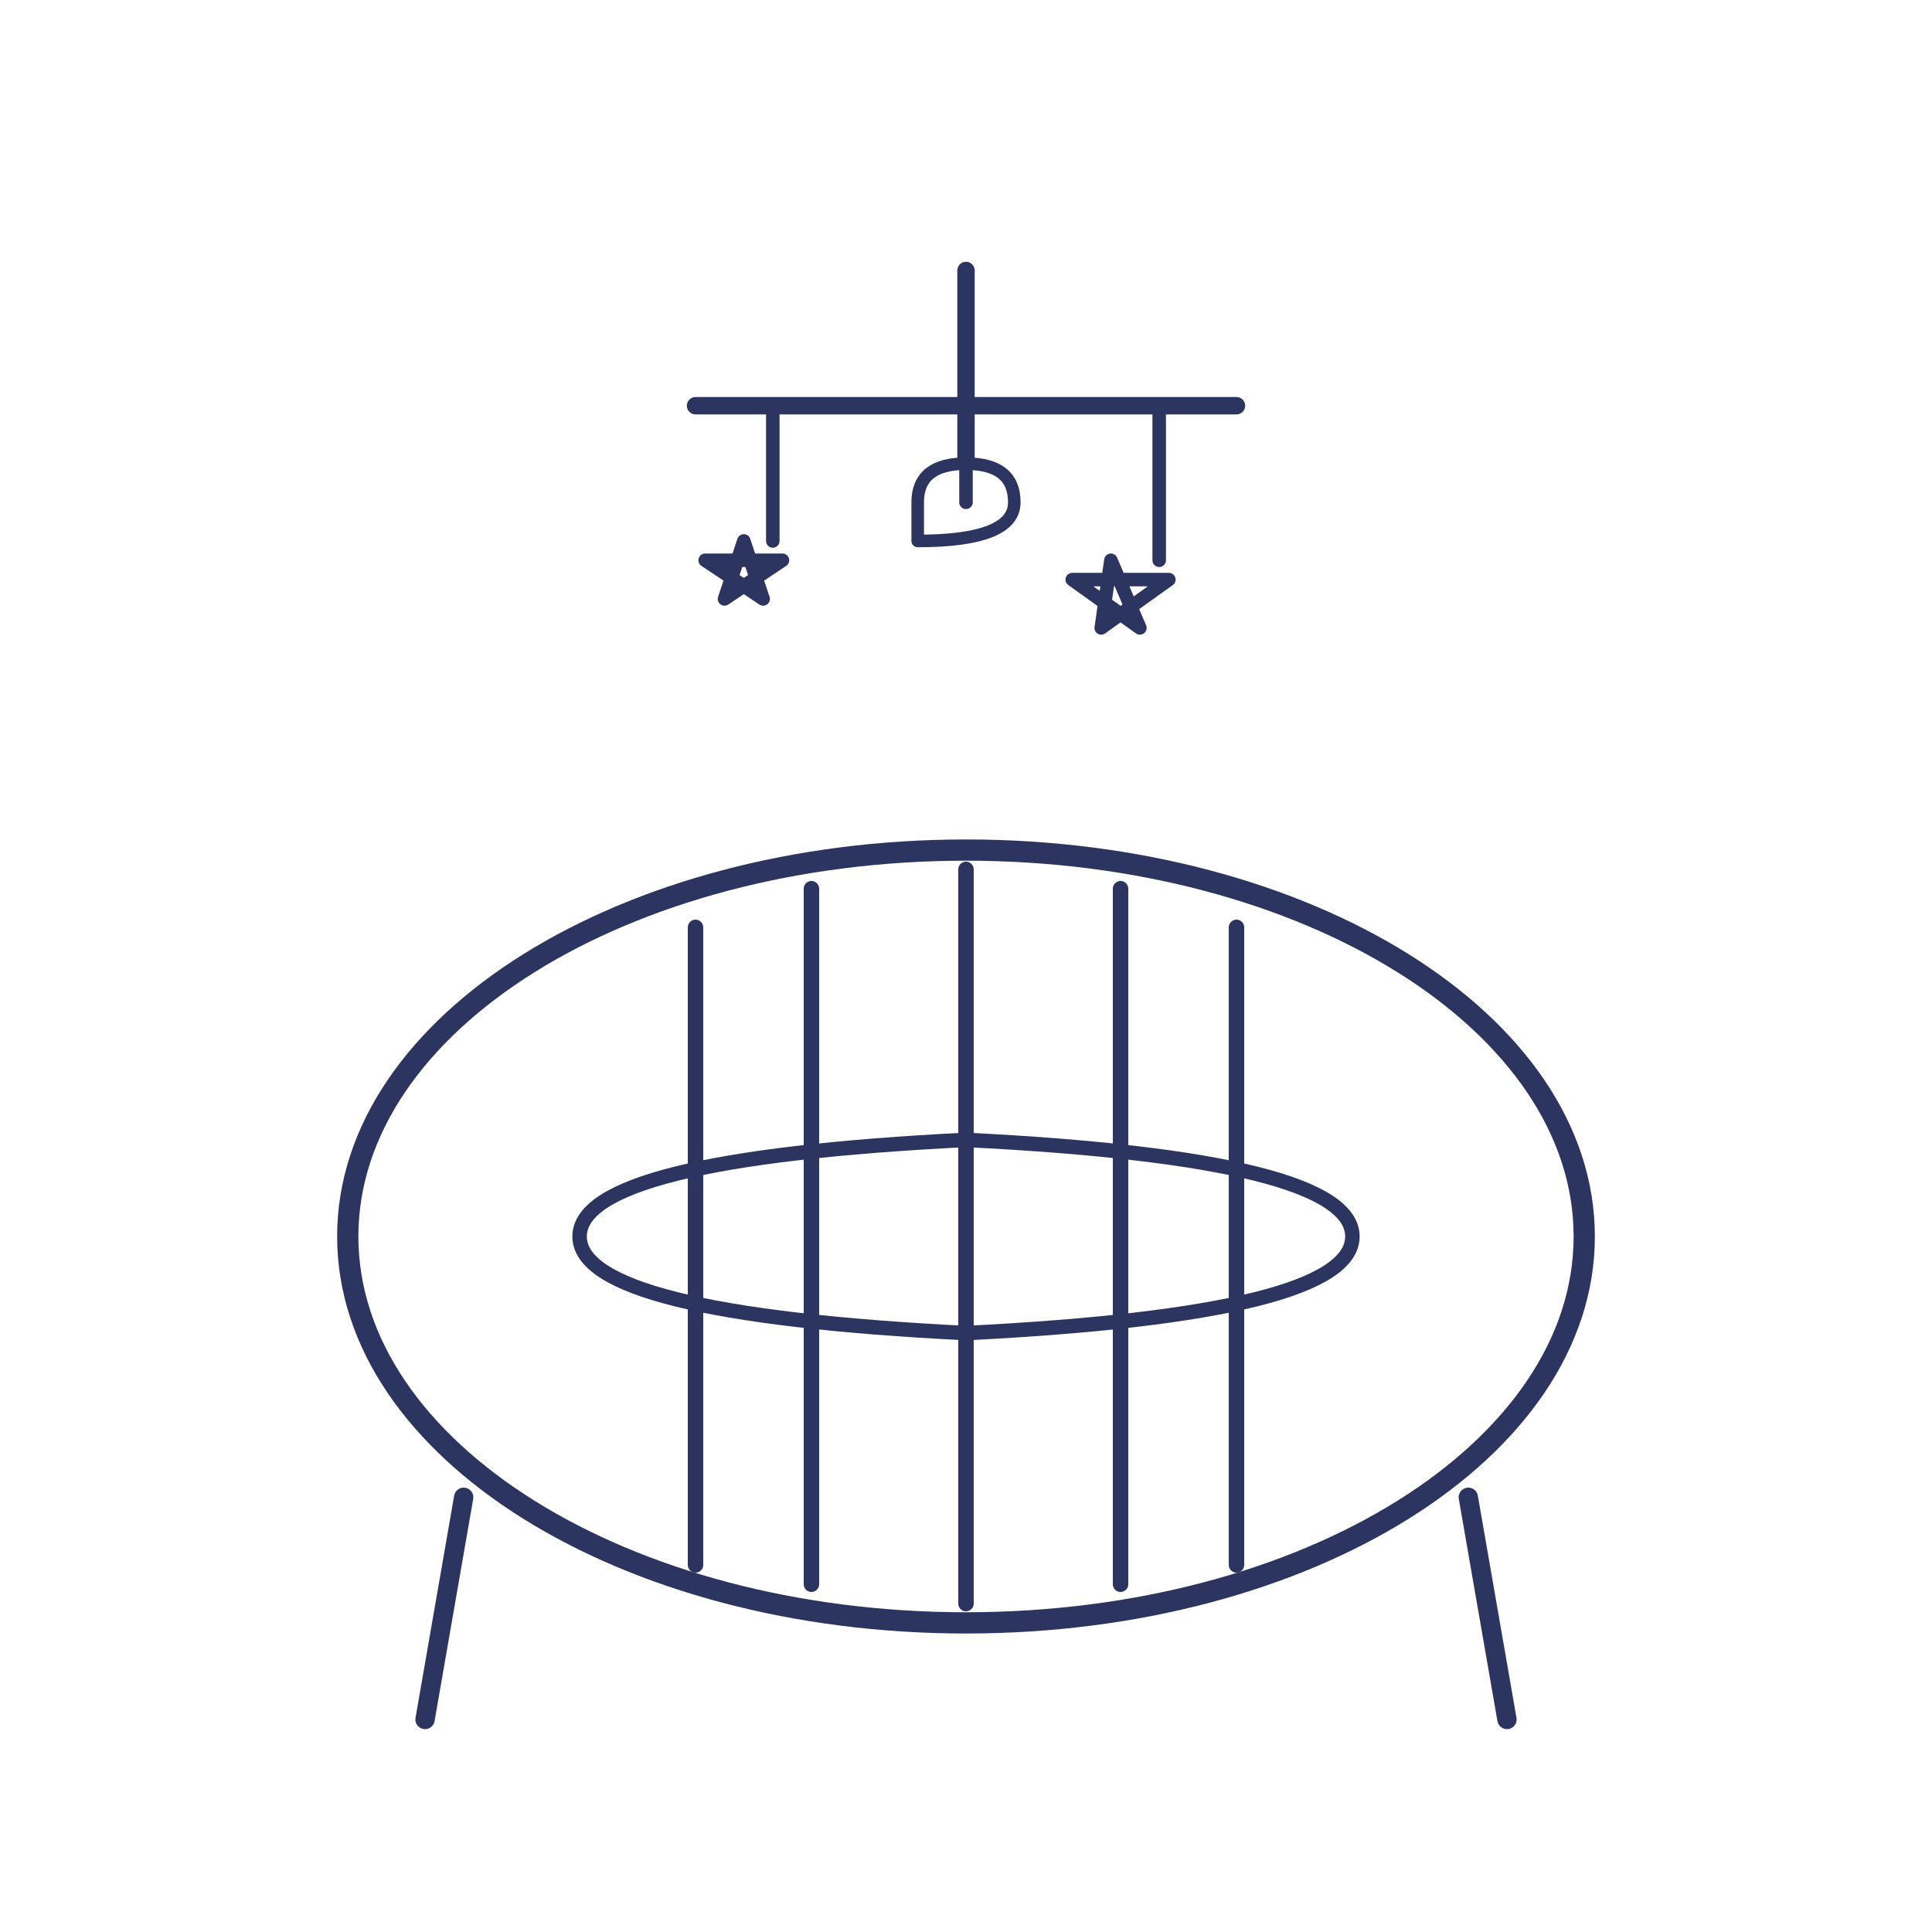
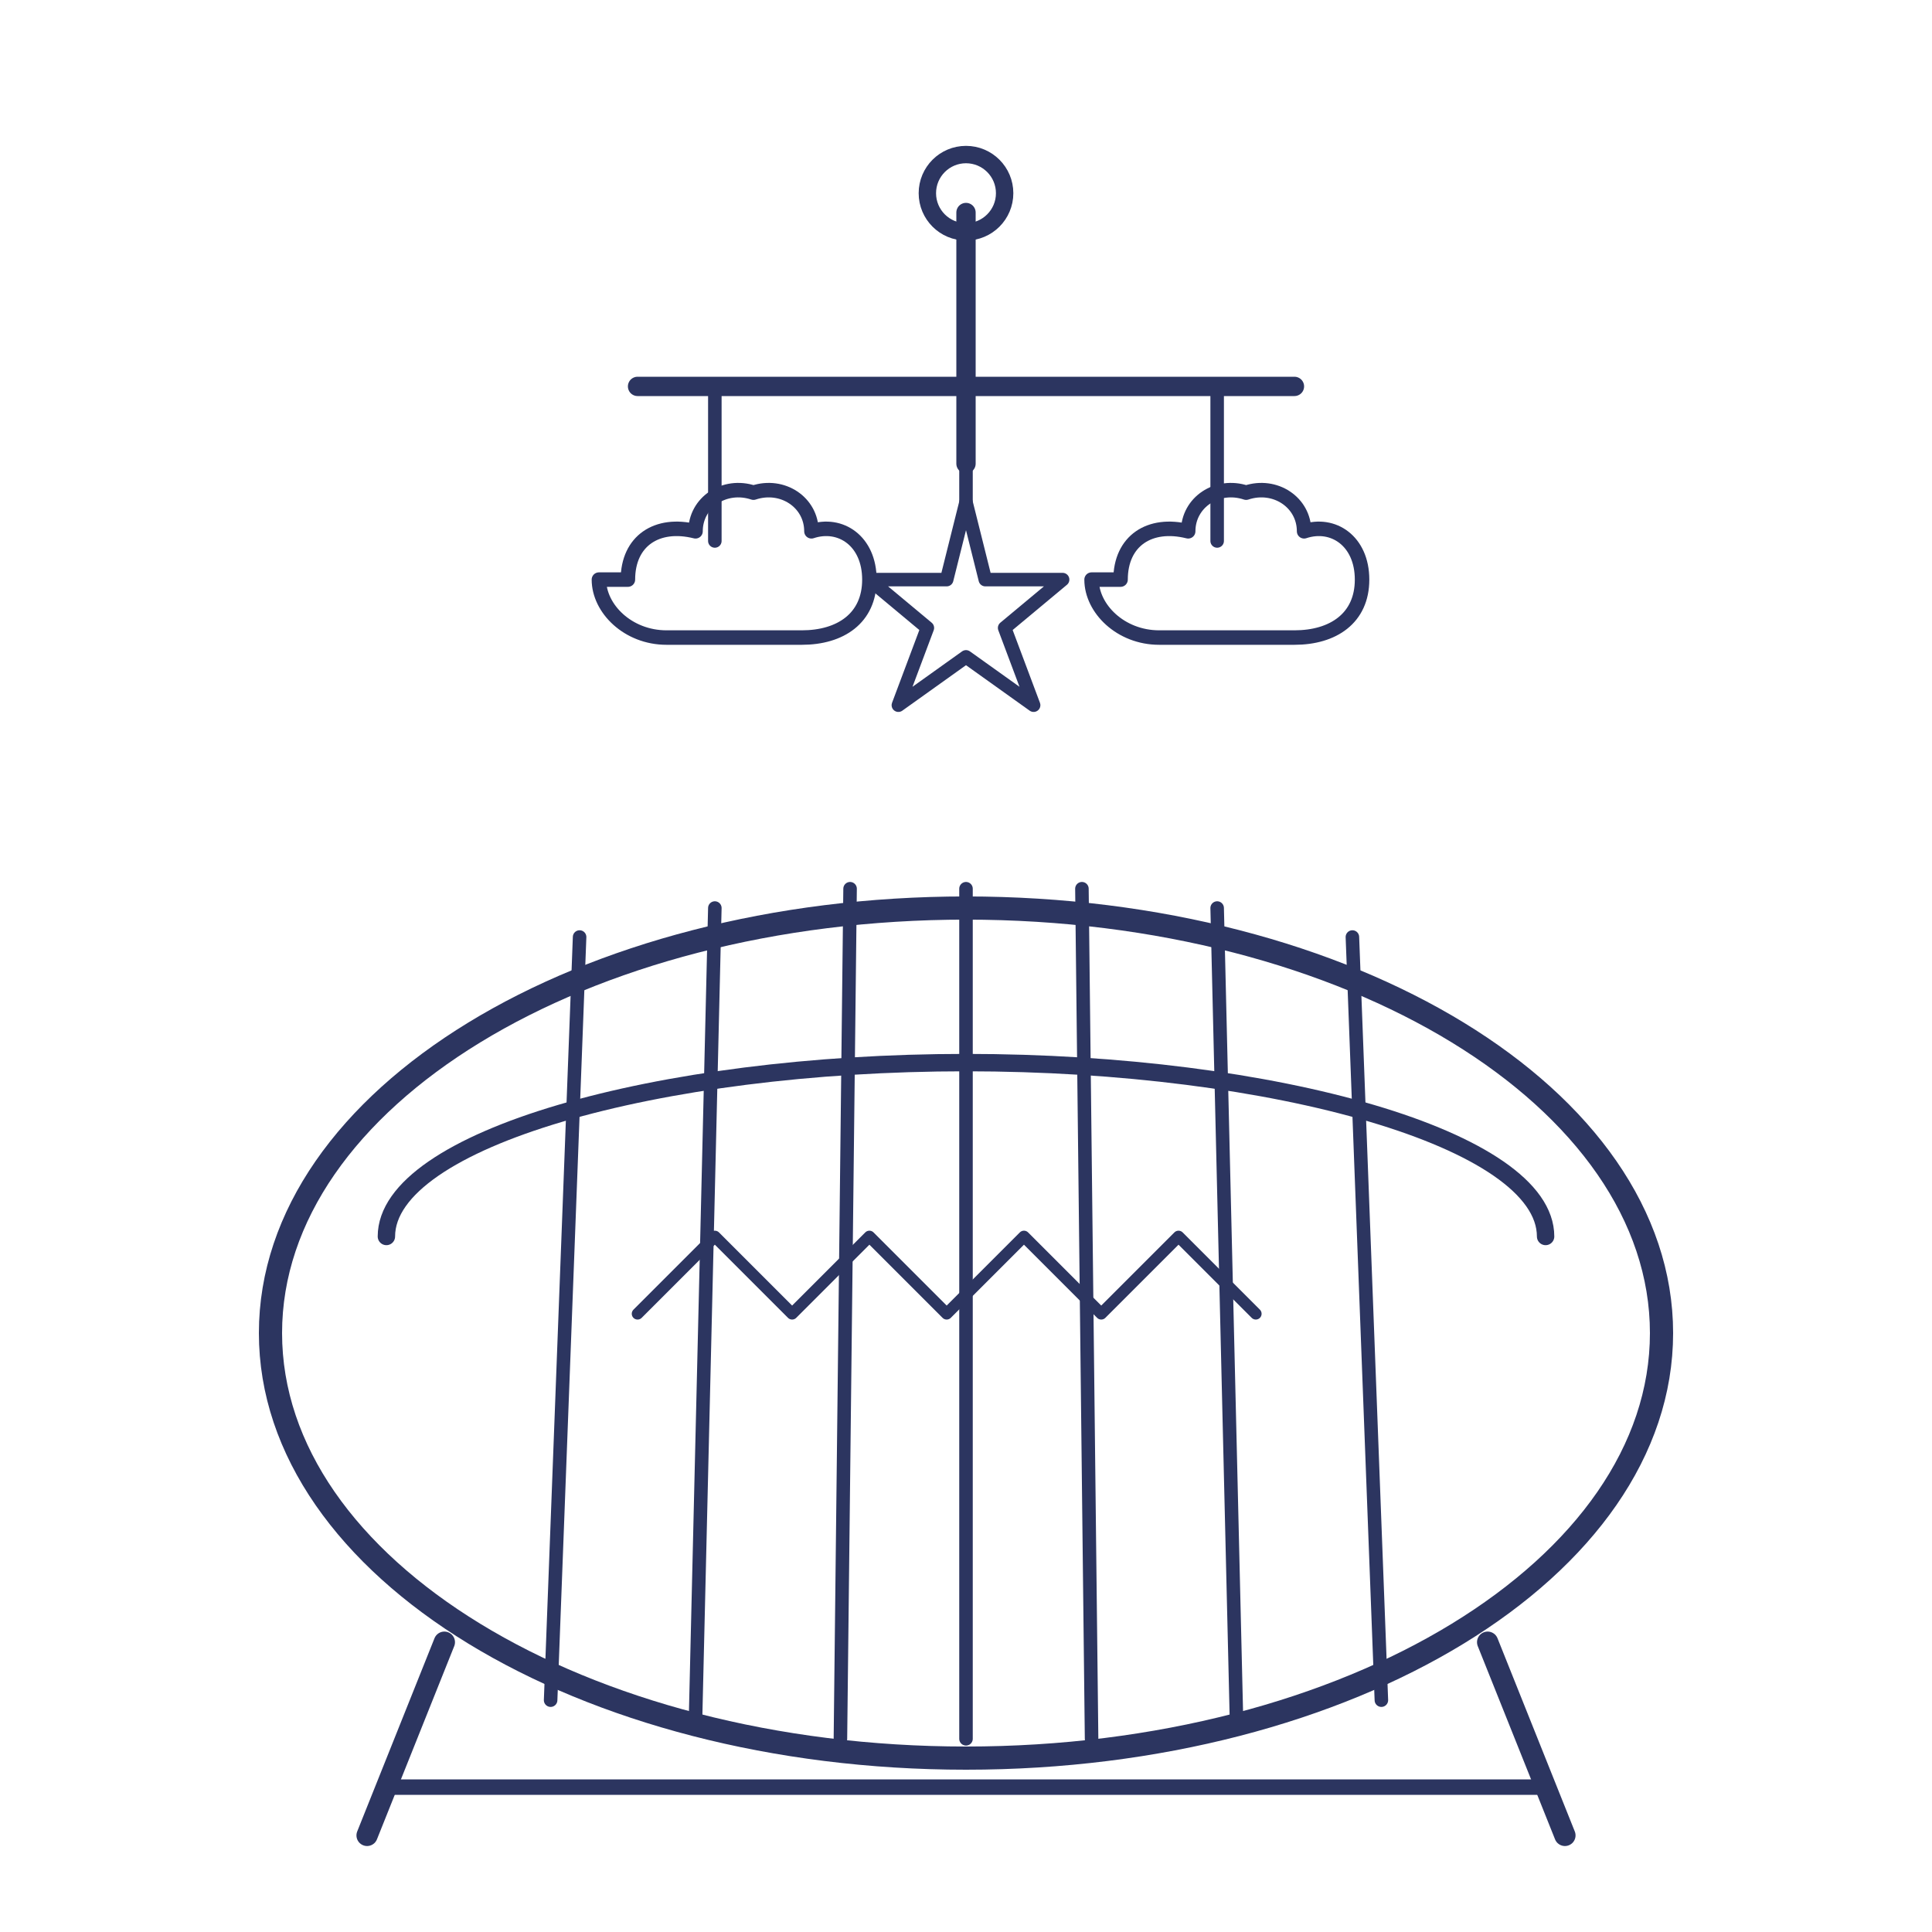
<svg xmlns="http://www.w3.org/2000/svg" viewBox="0 0 200 200">
-   <g stroke="#2C3560" stroke-linecap="round" stroke-linejoin="round" fill="none">
-     <line x1="100" y1="28" x2="100" y2="48" stroke-width="1.8" />
-     <line x1="72" y1="42" x2="128" y2="42" stroke-width="1.8" />
-     <line x1="80" y1="42" x2="80" y2="56" stroke-width="1.4" />
-     <line x1="100" y1="42" x2="100" y2="52" stroke-width="1.4" />
-     <line x1="120" y1="42" x2="120" y2="58" stroke-width="1.4" />
-     <path d="M77 56 L79 62 L73 58 L81 58 L75 62 Z" stroke-width="1.4" />
-     <path d="M95 52 Q95 48 100 48 Q105 48 105 52 Q105 56 95 56 Z" stroke-width="1.3" />
-     <path d="M115 58 L118 65 L111 60 L121 60 L114 65 Z" stroke-width="1.4" />
-     <ellipse cx="100" cy="128" rx="64" ry="40" stroke-width="2.2" />
-     <line x1="72" y1="96" x2="72" y2="162" stroke-width="1.6" />
-     <line x1="84" y1="92" x2="84" y2="164" stroke-width="1.6" />
-     <line x1="100" y1="90" x2="100" y2="166" stroke-width="1.6" />
-     <line x1="116" y1="92" x2="116" y2="164" stroke-width="1.6" />
-     <line x1="128" y1="96" x2="128" y2="162" stroke-width="1.6" />
-     <path d="M60 128 Q60 120 100 118 Q140 120 140 128 Q140 136 100 138 Q60 136 60 128 Z" stroke-width="1.5" />
-     <line x1="48" y1="155" x2="44" y2="178" stroke-width="2" />
-     <line x1="152" y1="155" x2="156" y2="178" stroke-width="2" />
+   <g stroke="#2C3560" fill="none" stroke-linecap="round" stroke-linejoin="round">
+     <line x1="100" y1="22" x2="100" y2="48" stroke-width="2" />
+     <line x1="66" y1="40" x2="134" y2="40" stroke-width="2" />
+     <circle cx="100" cy="20" r="4" stroke-width="1.8" />
+     <line x1="74" y1="40" x2="74" y2="56" stroke-width="1.4" />
+     <path d="M65 60 C65 56 68 54 72 55 C72 52 75 50 78 51 C81 50 84 52 84 55 C87 54 90 56 90 60 C90 64 87 66 83 66 L69 66 C65 66 62 63 62 60Z" stroke-width="1.5" />
+     <line x1="100" y1="40" x2="100" y2="52" stroke-width="1.4" />
+     <path d="M100 52 L102 60 L110 60 L104 65 L107 73 L100 68 L93 73 L96 65 L90 60 L98 60 Z" stroke-width="1.4" />
+     <line x1="126" y1="40" x2="126" y2="56" stroke-width="1.4" />
+     <path d="M116 60 C116 56 119 54 123 55 C123 52 126 50 129 51 C132 50 135 52 135 55 C138 54 141 56 141 60 C141 64 138 66 134 66 L120 66 C116 66 113 63 113 60Z" stroke-width="1.5" />
+     <ellipse cx="100" cy="138" rx="72" ry="44" stroke-width="2.4" />
+     <path d="M40 128 C40 118 68 110 100 110 C132 110 160 118 160 128" stroke-width="1.8" />
+     <line x1="60" y1="97" x2="57" y2="176" stroke-width="1.4" />
+     <line x1="74" y1="94" x2="72" y2="178" stroke-width="1.4" />
+     <line x1="88" y1="92" x2="87" y2="180" stroke-width="1.4" />
+     <line x1="100" y1="92" x2="100" y2="180" stroke-width="1.4" />
+     <line x1="112" y1="92" x2="113" y2="180" stroke-width="1.4" />
+     <line x1="126" y1="94" x2="128" y2="178" stroke-width="1.4" />
+     <line x1="140" y1="97" x2="143" y2="176" stroke-width="1.4" />
+     <path d="M66 136 L74 128 L82 136 L90 128 L98 136 L106 128 L114 136 L122 128 L130 136" stroke-width="1.2" />
+     <line x1="46" y1="170" x2="38" y2="190" stroke-width="2.2" />
+     <line x1="154" y1="170" x2="162" y2="190" stroke-width="2.2" />
+     <line x1="40" y1="185" x2="160" y2="185" stroke-width="1.6" />
  </g>
</svg>
